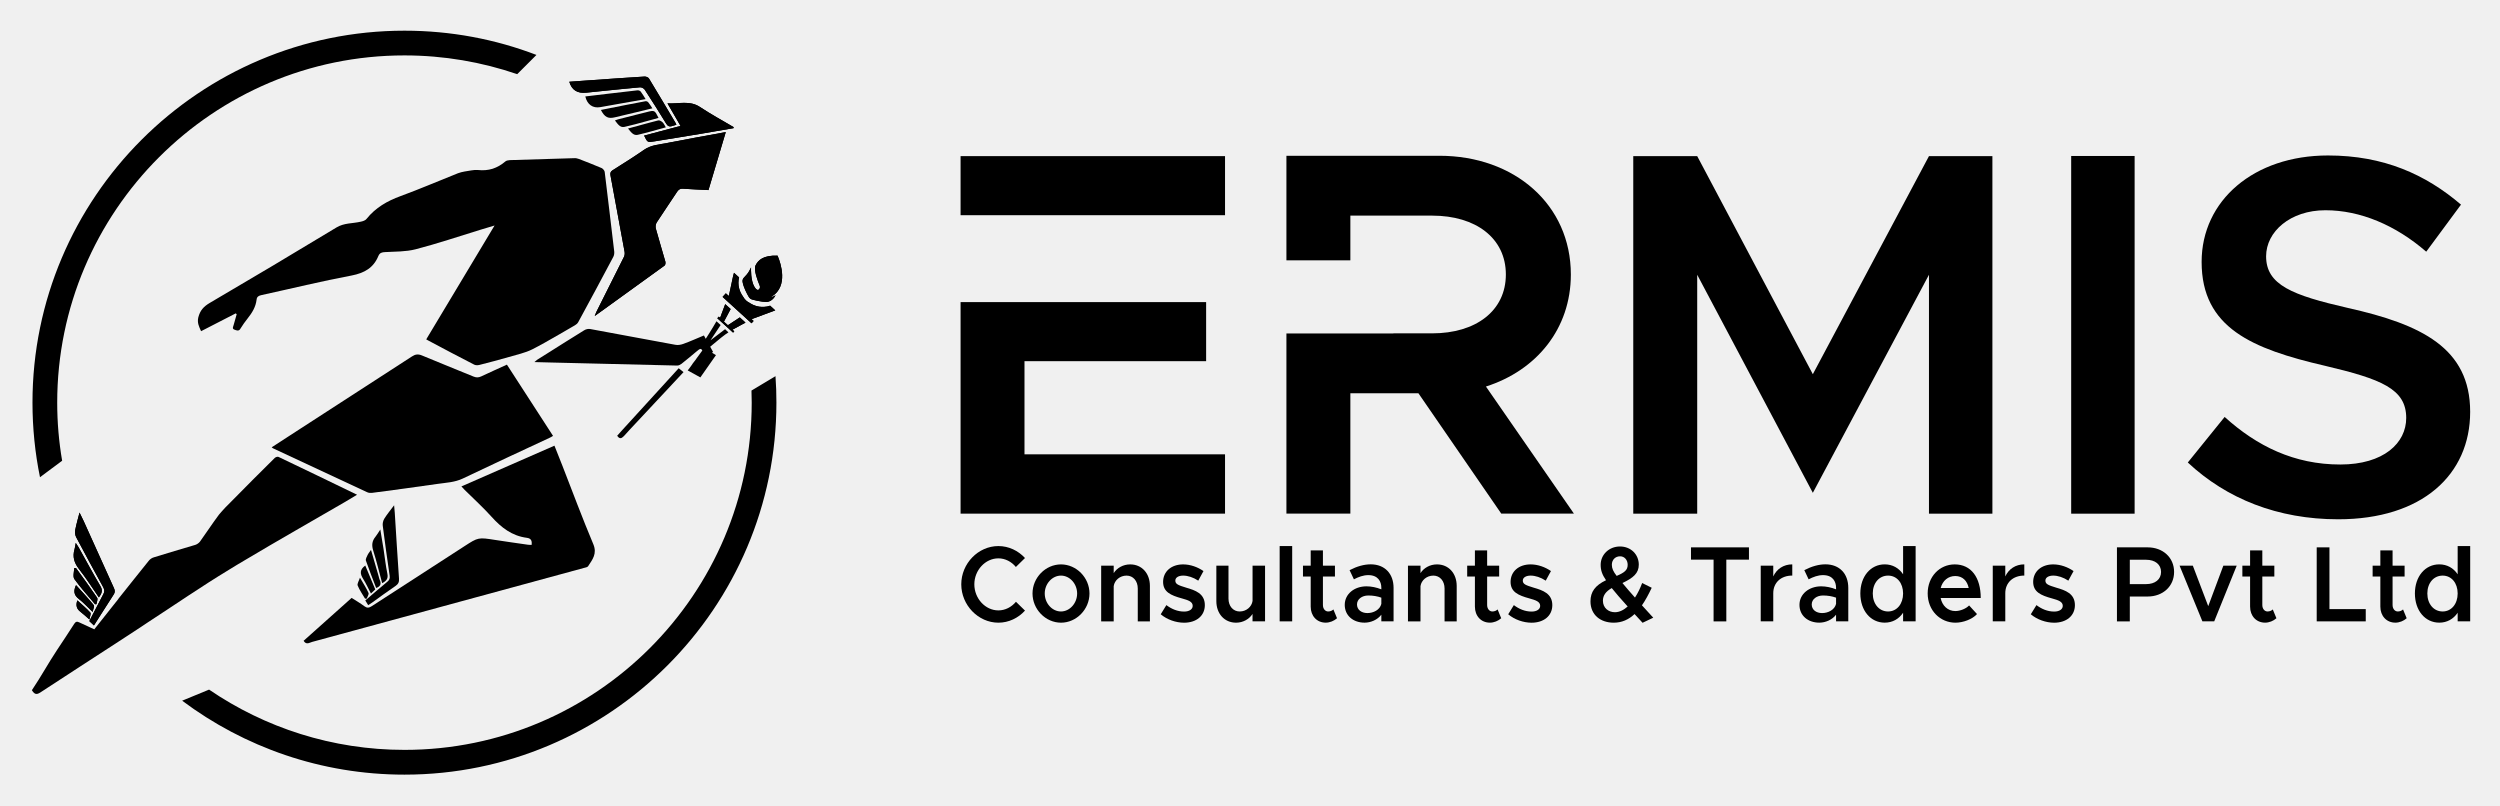
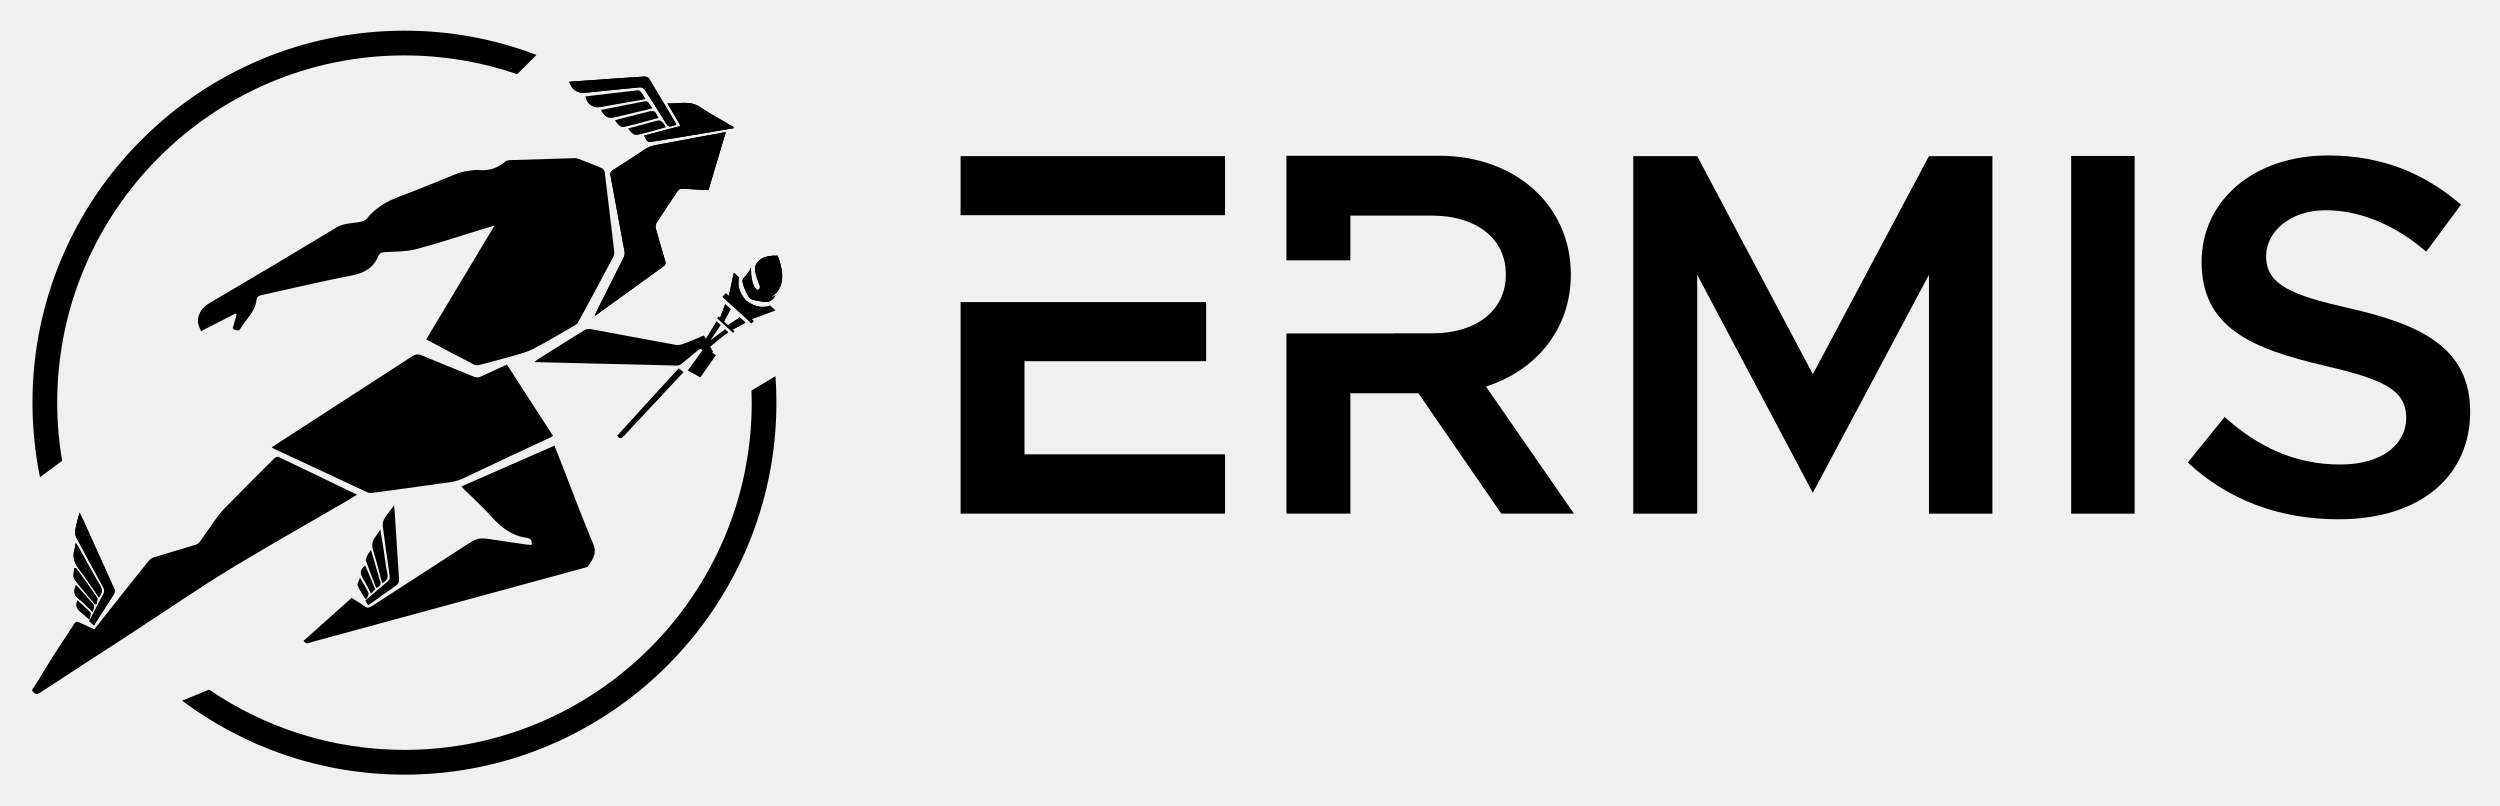
<svg xmlns="http://www.w3.org/2000/svg" version="1.1" id="Layer_1" x="0px" y="0px" viewBox="108 366 832 268" style="enable-background:new 108 366 832 268;" xml:space="preserve">
  <style type="text/css">
	.st0{fill-rule:evenodd;clip-rule:evenodd;}
	.st1{fill-rule:evenodd;clip-rule:evenodd;fill:#C43B31;}
	.st2{fill:#FFFFFF;}
	.st3{fill:#C43B31;}
	.st4{opacity:0.06;}
	.st5{opacity:0.04;}
	.st6{opacity:0.33;}
	.st7{opacity:0.26;fill:#FFFFFF;}
	.st8{fill:#DAE0E0;}
</style>
  <g>
    <path d="M302.79,398.1c2.63-0.31,5.25-0.63,7.85-0.94c3.18-0.37,6.35-0.74,9.51-1.1c0.34-0.04,0.86,0.14,1.07,0.4   c0.57,0.72,1.01,1.55,1.64,2.53c-2.65,0.46-5.18,0.91-7.68,1.35c-0.83,0.15-1.66,0.3-2.49,0.44c-1.63,0.29-3.24,0.59-4.87,0.87   C305.3,402.11,303.42,400.81,302.79,398.1z" />
    <g>
      <g>
        <g>
          <path d="M242.62,376.21c-68.26,0-123.81,55.54-123.81,123.78c0,8.5,0.86,16.81,2.5,24.83l7.37-5.49      c-1.08-6.29-1.64-12.75-1.64-19.34c0-63.72,51.86-115.55,115.57-115.55c13.13,0,25.74,2.21,37.52,6.24l6.4-6.4      C272.91,379.06,258.09,376.21,242.62,376.21z M366.08,491.19l-7.99,4.79c0.05,1.34,0.08,2.66,0.08,4.01      c0,63.74-51.83,115.57-115.55,115.57c-24.1,0-46.48-7.4-65.04-20.06l-8.96,3.69c20.63,15.44,46.26,24.61,73.99,24.61      c68.24,0,123.78-55.54,123.78-123.8C366.4,497.03,366.29,494.1,366.08,491.19z" />
        </g>
        <path d="M315.54,404.35c-0.92,0.23-1.84,0.43-2.76,0.66c-2.37,0.6-3.52,0.05-4.81-2.42c2.82-0.56,5.6-1.11,8.35-1.66     c2.17-0.42,4.33-0.83,6.49-1.24c0.29-0.06,0.74,0.12,0.93,0.36c0.48,0.57,0.85,1.22,1.37,2c-1.91,0.46-3.76,0.92-5.61,1.36     C318.17,403.73,316.86,404.03,315.54,404.35z" />
        <path d="M312.65,406.08c0.49-0.17,0.85-0.32,1.23-0.41c2.15-0.55,4.3-1.1,6.46-1.64c0.99-0.26,1.99-0.5,2.98-0.75     c2.55-0.64,2.55-0.62,3.84,1.96c-1.36,0.37-2.71,0.74-4.03,1.1c-2.44,0.68-4.84,1.33-7.27,1.88     C314.36,408.58,313.57,407.26,312.65,406.08z" />
        <path d="M317.01,408.77c2.45-0.67,4.76-1.32,7.05-1.92c1.01-0.27,2.02-0.53,3.02-0.78c0.41-0.1,1.06,0.28,1.43,0.63     c0.42,0.39,0.65,1,1.07,1.68c-1,0.27-1.96,0.55-2.93,0.81c-2.18,0.62-4.31,1.21-6.46,1.69     C318.8,411.17,317.97,409.96,317.01,408.77z" />
        <path d="M309.89,396.14c-2.26,0.23-4.53,0.46-6.79,0.7c-2.94,0.31-4.83-0.87-5.64-3.64c2.19-0.16,4.35-0.32,6.51-0.47     c0.1-0.01,0.22-0.01,0.32-0.02c6.07-0.43,12.14-0.87,18.22-1.24c0.48-0.03,1.23,0.26,1.47,0.65c2.99,4.92,5.92,9.88,8.87,14.83     c0.09,0.15,0.14,0.33,0.25,0.58c-0.51,0.15-0.97,0.26-1.39,0.41c-0.95,0.34-1.5,0.04-2.04-0.84c-2.31-3.79-4.69-7.54-7.11-11.26     c-0.29-0.42-1.05-0.82-1.54-0.78C317.31,395.38,313.6,395.75,309.89,396.14z" />
        <path d="M330.97,413.39c6.08-1.18,12.19-2.26,18.57-3.44c-1.92,6.46-3.77,12.66-5.65,18.94c-0.04,0.12-0.08,0.24-0.11,0.36     c-2.85-0.14-5.63-0.25-8.4-0.45c-0.64-0.05-1.1,0.06-1.49,0.39c-0.2,0.16-0.38,0.38-0.57,0.66c-2.22,3.4-4.55,6.74-6.75,10.15     c-0.35,0.52-0.48,1.41-0.32,2.03c1.01,3.69,2.14,7.34,3.18,11.02c0.11,0.39,0.03,1.11-0.24,1.31     c-7.63,5.55-15.3,11.07-23.27,16.81c0.28-0.7,0.4-1.08,0.58-1.43c3.06-6.08,6.12-12.14,9.14-18.23c0.25-0.49,0.32-1.17,0.22-1.73     c-1.53-8.46-3.09-16.9-4.68-25.34c-0.17-0.88,0-1.36,0.76-1.83c3.36-2.14,6.77-4.24,10.04-6.51c0.1-0.07,0.2-0.13,0.3-0.21     c2.38-1.67,5.12-1.8,7.78-2.31C330.36,413.5,330.66,413.44,330.97,413.39z" />
        <path d="M352.16,408.31c-0.01,0.12-0.03,0.24-0.05,0.35c-3.57,0.62-7.15,1.24-10.72,1.84c-3.81,0.63-7.62,1.24-11.43,1.87     c-1.41,0.23-2.83,0.46-4.24,0.69c-2.23,0.37-2.23,0.38-3.36-1.94c1.65-0.44,3.29-0.87,4.95-1.31c2.37-0.63,4.75-1.27,7.17-1.9     c-1.42-2.46-2.81-4.85-4.35-7.52c3.79,0.23,7.4-1.07,10.86,1.24C344.6,404.03,348.43,406.1,352.16,408.31z" />
        <polygon points="354.78,472.16 356.11,473.37 355.19,473.86 351.9,475.64 351.77,475.71 352.37,476.27 351.97,476.7      346.72,471.92 347.21,471.37 347.65,471.77 349.35,467.21 351.16,468.85 348.93,473.04 350.25,474.23 354.21,471.63    " />
        <path d="M366.01,469.3l-1.04,0.38l-1.82,0.68l-0.32,0.12l-0.29,0.1l-3.77,1.4l-0.63,0.24l0.66,0.6l-0.7,0.77l-3.87-3.53     l-5.76-5.25l1.09-1.2l0.99,0.89l0.79-3.64l0.09-0.41l0.14-0.7l0.41-1.9l0.29-1.06l1.7,1.54c-0.3,1.16-0.3,2.41,0.01,3.6     c0.1,0.41,0.24,0.81,0.41,1.21c0.24,0.56,0.55,1.09,0.91,1.59c0.3,0.55,0.67,0.99,1.07,1.34c0.33,0.29,0.68,0.51,1.05,0.69     c0.13,0.09,0.27,0.19,0.41,0.27c0.52,0.31,1.08,0.56,1.64,0.74c0.41,0.12,0.83,0.23,1.24,0.29c0.5,0.07,1.02,0.1,1.52,0.07     c0.71-0.02,1.41-0.16,2.07-0.4L366.01,469.3z" />
        <path d="M366.61,463.17c-0.45,0.53-1.09,1.12-2.01,1.64c0,0,0.72,0.05,1.52-0.58c0,0-1.04,2.32-3.19,2.26     c-0.37-0.01-0.77-0.04-1.17-0.09c-1.22-0.15-2.53-0.46-3.34-0.68c-0.53-0.13-0.99-0.47-1.25-0.95c-0.64-1.09-1.75-3.19-2.04-4.96     c-0.09-0.51,0.08-1.05,0.45-1.42c0.53-0.53,1.35-1.42,1.74-2.18c0.47-0.91,0.59-1.14,0.62-1.19c0-0.01,0-0.01,0-0.01l0.01-0.01     c0,0,0,0.01,0,0.03c-0.02,0.4-0.15,4.38,1.15,6.48c0.66,1.07,1.13,1.1,1.45,0.84l0.09-0.09c0.3-0.34,0.35-0.83,0.17-1.24     c-0.57-1.35-2.1-5.25-1.37-6.68c0.87-1.76,2.51-3.41,7.31-3.27C366.97,451.51,370.24,458.84,366.61,463.17z" />
        <path d="M132.76,558.72c-0.36-0.5-0.31-1.3-0.22-2.12c0.06-0.51,0.13-1.04,0.13-1.51c0.2-0.02,0.4-0.04,0.61-0.06     c2.38,3.29,4.78,6.55,7.06,9.92c0.3,0.44-0.14,1.4-0.25,2.12c-0.15,0.01-0.3,0.02-0.45,0.03c-1.2-1.43-2.44-2.83-3.64-4.26     c0-0.01-0.01-0.01-0.01-0.02C134.87,561.49,133.77,560.13,132.76,558.72z" />
        <path d="M138.06,569.87c0.3,0.32-0.14,1.3-0.29,2.31c-1.21-1.05-2.02-1.84-2.92-2.51c-1.3-0.96-1.73-2.12-1.11-3.87     C135.25,567.19,136.76,568.43,138.06,569.87z" />
        <path d="M138.83,569.66c-1.75-1.67-3.09-3.16-4.65-4.37c-1.64-1.28-1.76-2.67-0.88-4.56c1.48,1.64,2.96,3.22,4.38,4.85     c0,0.01,0.01,0.01,0.01,0.02c0.52,0.6,1.03,1.19,1.53,1.81c0.1,0.13,0.1,0.36,0.04,0.64     C139.17,568.49,138.94,569.09,138.83,569.66z" />
        <path d="M134.27,555.35c-1.59-2.04-2.2-4.06-1.48-6.51c0.17-0.59,0.24-1.2,0.41-2.15c0.41,0.62,0.7,1,0.93,1.41     c2.43,4.33,4.75,8.7,7.28,12.96c0.91,1.51,0.4,2.5-0.5,3.76C138.65,561.57,136.62,558.33,134.27,555.35z" />
        <path d="M133.35,544.76c-0.36-0.67-0.44-1.63-0.31-2.39c0.21-1.1,0.48-2.2,0.79-3.36c0,0,0,0,0-0.01     c0.21-0.76,0.42-1.56,0.64-2.42c0.56,1.14,0.99,1.96,1.37,2.81c3.36,7.45,6.71,14.9,10.09,22.34c0.29,0.64,0.35,1.14,0.13,1.69     c-0.06,0.16-0.15,0.34-0.28,0.51c-1.51,2.32-2.99,4.66-4.52,7.07c-0.65,1.03-1.32,2.08-2,3.15c-0.61-0.57-1.04-0.99-1.53-1.45     c0.69-1.32,1.35-2.62,2.02-3.9c0.87-1.7,1.74-3.35,2.62-5.01c0.45-0.83,0.46-1.49,0-2.33     C139.32,555.91,136.3,550.36,133.35,544.76z" />
        <path d="M312.42,449.74c0.05,0.6-0.05,1.25-0.32,1.76c-3.84,7.23-7.73,14.5-11.67,21.72c-0.23,0.42-0.65,0.79-1.07,1.02     c-3.38,1.95-6.72,3.94-10.14,5.84c-1.34,0.74-2.69,1.48-4.08,2.18c-2.41,1.21-5.14,1.76-7.78,2.55     c-3.24,0.93-6.53,1.81-9.82,2.64c-0.56,0.14-1.25,0.14-1.71-0.09c-5.19-2.64-10.28-5.37-15.42-8.1     c-0.18-0.09-0.32-0.19-0.56-0.32c7.55-12.55,15.01-25.06,22.74-37.89c-1.76,0.56-3.2,0.97-4.63,1.39     c-7.22,2.22-14.36,4.63-21.68,6.53c-3.24,0.83-6.76,0.74-10.14,0.93c-1.07,0.05-1.76,0.23-2.22,1.3     c-1.62,3.94-4.63,5.65-8.85,6.48c-10.1,1.9-20.05,4.35-30.06,6.53c-0.88,0.19-1.53,0.51-1.62,1.53     c-0.28,2.41-1.48,4.35-2.96,6.21c-0.83,1.07-1.67,2.18-2.36,3.34c-0.56,1.07-1.3,0.69-2.04,0.42c-0.88-0.32-0.42-0.97-0.28-1.53     c0.32-1.2,0.65-2.41,1.02-3.61c-0.14-0.09-0.23-0.19-0.32-0.28c-3.8,1.94-7.6,3.89-11.53,5.93c-0.69-1.53-1.34-2.78-0.93-4.58     c0.6-2.32,1.76-3.61,3.8-4.82c14.08-8.24,28.16-16.63,42.15-25.1c2.59-1.58,5.42-1.3,8.15-1.95c0.69-0.14,1.53-0.42,1.9-0.93     c3.01-3.75,6.9-5.97,11.35-7.59c6.44-2.36,12.74-5.09,19.08-7.6c1.39-0.51,2.92-0.69,4.35-0.93c0.74-0.14,1.53-0.19,2.27-0.14     c1.76,0.19,3.38,0.05,4.91-0.42c1.53-0.51,2.92-1.3,4.26-2.45c0.32-0.28,0.93-0.37,1.44-0.42c7.13-0.23,14.27-0.46,21.4-0.65     c0.56-0.05,1.16,0.09,1.67,0.28c2.5,0.97,5,1.95,7.5,3.01c0.42,0.19,0.93,0.79,1.02,1.25C310.34,432,311.35,440.89,312.42,449.74     z" />
        <path d="M198.42,514.86c3.26-2.11,6.38-4.15,9.51-6.17c12.38-8.01,24.77-16,37.13-24.04c1.13-0.74,2.05-0.9,3.35-0.36     c5.7,2.4,11.46,4.66,17.18,7.03c0.92,0.38,1.67,0.36,2.55-0.05c2.81-1.33,5.65-2.59,8.56-3.92c5.14,7.94,10.21,15.78,15.35,23.71     c-0.4,0.24-0.7,0.44-1.03,0.59c-9.67,4.52-19.37,8.99-28.99,13.6c-2.7,1.29-5.57,1.38-8.4,1.79c-7.25,1.07-14.51,2.01-21.77,2.98     c-0.53,0.07-1.15,0.03-1.62-0.19c-10.45-4.85-20.89-9.73-31.33-14.61C198.78,515.18,198.69,515.07,198.42,514.86z" />
        <path d="M209.04,579.26c5.3-4.74,10.61-9.48,15.98-14.28c1.45,0.93,2.88,1.75,4.19,2.74c0.91,0.68,1.56,0.63,2.5,0.02     c10.26-6.67,20.55-13.3,30.82-19.94c4.65-3.01,4.64-2.99,10.33-2.1c3.59,0.56,7.2,1.06,10.8,1.58c0.41,0.06,0.83,0.05,1.25,0.07     c0.21-1.34-0.16-2.18-1.54-2.36c-4.97-0.62-8.57-3.43-11.81-7.04c-2.81-3.13-5.94-5.95-8.93-8.92c-0.33-0.32-0.62-0.67-1.07-1.15     c10.37-4.54,20.59-9.02,30.96-13.56c0.9,2.27,1.79,4.49,2.66,6.71c3.4,8.71,6.65,17.48,10.28,26.09c1.33,3.16-0.3,5.1-1.73,7.31     c-0.23,0.35-0.9,0.45-1.39,0.58c-30.15,8.22-60.31,16.43-90.47,24.62C210.97,579.88,209.94,580.72,209.04,579.26z" />
        <path d="M226.83,530.65c-1.44,0.88-2.69,1.62-3.94,2.36c-11.07,6.44-22.28,12.78-33.3,19.36c-1.85,1.07-3.66,2.18-5.46,3.29     c-9.17,5.56-18.02,11.67-27,17.51c-0.83,0.56-1.67,1.11-2.5,1.67c-2.32,1.53-4.63,3.06-6.95,4.54     c-9.12,5.97-17.12,11.04-26.24,17.06c-1.34,0.88-1.99,0.6-2.83-0.74c3.2-4.77,5.21-8.59,8.36-13.36c1.9-2.92,3.89-5.79,5.74-8.75     c0.56-0.83,0.97-0.79,1.76-0.42c1.57,0.74,3.24,1.48,4.91,2.27l2.64-3.33c1.02-1.3,2.04-2.55,3.01-3.8     c0.79-0.97,1.53-1.94,2.32-2.92v-0.05c3.38-4.21,6.72-8.48,10.14-12.69c0.42-0.56,1.11-1.02,1.81-1.2     c4.54-1.44,9.12-2.73,13.71-4.12c0.56-0.18,1.16-0.6,1.53-1.07c2.13-2.96,4.12-6.02,6.3-8.94c0.23-0.32,0.51-0.65,0.79-0.93     c0.93-1.11,2.04-2.18,3.06-3.2c4.86-4.95,9.77-9.86,14.73-14.77c0.28-0.28,0.93-0.51,1.25-0.37     C209.32,522.17,217.94,526.34,226.83,530.65z" />
        <path d="M349.54,409.96c-1.92,6.46-3.77,12.66-5.65,18.94c-0.04,0.12-0.08,0.24-0.11,0.36c-2.85-0.14-5.63-0.25-8.4-0.45     c-0.64-0.05-1.1,0.06-1.49,0.39c-0.2,0.16-0.38,0.38-0.57,0.66c-2.22,3.4-4.55,6.74-6.75,10.15c-0.35,0.52-0.48,1.41-0.32,2.03     c1.01,3.69,2.14,7.34,3.18,11.02c0.11,0.39,0.03,1.11-0.24,1.31c-7.63,5.55-15.3,11.07-23.27,16.81c0.28-0.7,0.4-1.08,0.58-1.43     c3.06-6.08,6.12-12.14,9.14-18.23c0.25-0.49,0.32-1.17,0.22-1.73c-1.53-8.46-3.09-16.9-4.68-25.34c-0.17-0.88,0-1.36,0.76-1.83     c3.36-2.14,6.77-4.24,10.04-6.51c0.1-0.07,0.2-0.13,0.3-0.21c2.38-1.67,5.12-1.8,7.78-2.31c0.31-0.06,0.61-0.12,0.92-0.18     C337.05,412.21,343.16,411.13,349.54,409.96z" />
        <path d="M344.93,483.36c0.42,0.28,0.79,0.51,1.34,0.83c-1.71,2.45-3.43,4.86-5.19,7.41c-1.44-0.79-2.73-1.48-4.21-2.32     c0.28-0.32,0.46-0.65,0.74-0.97c0.19-0.28,0.42-0.56,0.6-0.83c0.14-0.19,0.28-0.37,0.37-0.56c0.32-0.42,0.65-0.83,0.97-1.25     c0.09-0.14,0.19-0.28,0.28-0.42c0.65-0.88,1.25-1.71,1.9-2.59c-0.42-0.88-0.93-0.51-1.48-0.05l-0.14,0.14c0,0,0,0-0.05,0     c-1.76,1.48-3.52,2.96-5.28,4.35c-0.37,0.28-0.93,0.56-1.39,0.56c-13.99-0.32-28.02-0.65-42.19-1.02     c-1.81-0.05-3.61-0.09-5.37-0.14c0.46-0.37,0.69-0.6,0.97-0.79c1.16-0.69,2.32-1.43,3.47-2.18c4.03-2.55,8.06-5.09,12.13-7.6     c0.56-0.37,1.39-0.56,2.08-0.42c9.4,1.71,18.8,3.52,28.25,5.23c0.83,0.19,1.85,0,2.64-0.28c2.32-0.83,4.54-1.85,6.9-2.82     c0.23,0.37,0.42,0.74,0.6,1.11c1.99-3.06,3.57-5.83,3.57-5.83l1.39,1.25l-3.38,5.09l4.86-3.71l1.11,1.07     c-0.93,0.51-3.57,2.64-6.07,4.77c0.32,0.6,0.65,1.16,0.97,1.76L344.93,483.36z" />
        <path d="M352.16,408.31c-0.01,0.12-0.03,0.24-0.05,0.35c-3.57,0.62-7.15,1.24-10.72,1.84c-3.81,0.63-7.62,1.24-11.43,1.87     c-1.41,0.23-2.83,0.46-4.24,0.69c-2.23,0.37-2.23,0.38-3.36-1.94c1.65-0.44,3.29-0.87,4.95-1.31c2.37-0.63,4.75-1.27,7.17-1.9     c-1.42-2.46-2.81-4.85-4.35-7.52c3.79,0.23,7.4-1.07,10.86,1.24C344.6,404.03,348.43,406.1,352.16,408.31z" />
        <path d="M333.1,407.52c-0.51,0.15-0.97,0.26-1.39,0.41c-0.95,0.34-1.5,0.04-2.04-0.84c-2.31-3.79-4.69-7.54-7.11-11.26     c-0.29-0.42-1.05-0.82-1.54-0.78c-3.71,0.34-7.43,0.71-11.13,1.1c-2.26,0.23-4.53,0.46-6.79,0.7c-2.94,0.31-4.83-0.87-5.64-3.64     c2.19-0.16,4.35-0.32,6.51-0.47c0.1-0.01,0.22-0.01,0.32-0.02c6.07-0.43,12.14-0.87,18.22-1.24c0.48-0.03,1.23,0.26,1.47,0.65     c2.99,4.92,5.92,9.88,8.87,14.83C332.95,407.1,333,407.27,333.1,407.52z" />
        <path d="M146.06,563.42c-0.06,0.16-0.15,0.34-0.28,0.51c-1.51,2.32-2.99,4.66-4.52,7.07c-0.65,1.03-1.32,2.08-2,3.15     c-0.61-0.57-1.04-0.99-1.53-1.45c0.69-1.32,1.35-2.62,2.02-3.9c0.87-1.7,1.74-3.35,2.62-5.01c0.45-0.83,0.46-1.49,0-2.33     c-3.05-5.54-6.08-11.1-9.03-16.69c-0.36-0.67-0.44-1.63-0.31-2.39c0.21-1.1,0.48-2.2,0.79-3.36c0,0,0,0,0-0.01     c0.21-0.76,0.42-1.56,0.64-2.42c0.56,1.14,0.99,1.96,1.37,2.81c3.36,7.45,6.71,14.9,10.09,22.34     C146.21,562.37,146.28,562.88,146.06,563.42z" />
        <path d="M230.53,567.4c-0.34-0.56-0.63-1.04-0.96-1.57c2.48-2.12,4.89-4.22,7.37-6.26c0.67-0.55,0.86-1.09,0.74-1.94     c-0.81-5.56-1.59-11.11-2.3-16.68c-0.1-0.76,0.12-1.69,0.52-2.34c0.88-1.43,1.98-2.73,3.26-4.45c0.1,1.09,0.17,1.8,0.22,2.51     c0.46,7.3,0.9,14.61,1.41,21.91c0.08,1.12-0.23,1.79-1.17,2.43c-2.62,1.77-5.16,3.66-7.73,5.5     C231.46,566.79,231.03,567.06,230.53,567.4z" />
        <path d="M335.48,489.84c-2.45,2.64-4.86,5.19-7.22,7.73c-3.57,3.8-7.18,7.64-10.74,11.49c-0.65,0.7-1.3,1.39-1.9,2.09     c-0.83,0.83-1.44,1.02-2.22-0.14c0.51-0.6,1.02-1.16,1.53-1.71c6.25-6.85,12.55-13.76,18.94-20.75     C334.51,489.06,334.97,489.43,335.48,489.84z" />
        <path d="M140.91,564.82c-2.25-3.25-4.29-6.49-6.63-9.47c-1.59-2.04-2.2-4.06-1.48-6.51c0.17-0.59,0.24-1.2,0.41-2.15     c0.41,0.62,0.7,1,0.93,1.41c2.43,4.33,4.75,8.7,7.28,12.96C142.32,562.57,141.81,563.56,140.91,564.82z" />
        <path d="M235.18,560.08c-0.98-3.64-1.83-7.26-2.96-10.79c-0.57-1.8-0.44-3.25,0.75-4.68c0.53-0.64,0.93-1.39,1.6-2.39     c0.4,2.43,0.76,4.52,1.09,6.62c0.42,2.7,0.69,5.43,1.26,8.09C237.27,558.59,236.55,559.36,235.18,560.08z" />
        <path d="M140.09,567.06c-0.15,0.01-0.3,0.02-0.45,0.03c-1.2-1.43-2.44-2.83-3.64-4.26c0-0.01-0.01-0.01-0.01-0.02     c-1.12-1.33-2.22-2.68-3.23-4.09c-0.36-0.5-0.31-1.3-0.22-2.12c0.06-0.51,0.13-1.04,0.13-1.51c0.2-0.02,0.4-0.04,0.61-0.06     c2.38,3.29,4.78,6.55,7.06,9.92C140.64,565.39,140.2,566.34,140.09,567.06z" />
        <path d="M231.47,549.01c0.88,3.03,1.7,5.86,2.53,8.7c0.12,0.41,0.17,0.84,0.35,1.22c0.64,1.32,0.31,2.22-1.16,2.75     c-1.15-3.02-2.36-6.03-3.41-9.09c-0.17-0.5,0.26-1.27,0.54-1.86C230.57,550.19,230.98,549.72,231.47,549.01z" />
        <path d="M139.26,568.05c-0.09,0.44-0.32,1.04-0.43,1.6c-1.75-1.67-3.09-3.16-4.65-4.37c-1.64-1.28-1.76-2.67-0.88-4.56     c1.48,1.64,2.96,3.22,4.38,4.85c0,0.01,0.01,0.01,0.01,0.02c0.52,0.6,1.03,1.19,1.53,1.81     C139.32,567.55,139.32,567.77,139.26,568.05z" />
        <path d="M229.56,554.21c1.11,2.65,2.21,5.28,3.33,7.95c-0.43,0.41-0.84,0.8-1.44,1.37c-0.9-1.71-1.64-3.37-2.6-4.89     C227.8,556.99,227.65,555.58,229.56,554.21z" />
        <path d="M137.77,572.19c-1.21-1.05-2.02-1.84-2.92-2.51c-1.3-0.96-1.73-2.12-1.11-3.87c1.51,1.38,3.02,2.62,4.32,4.06     C138.36,570.19,137.91,571.17,137.77,572.19z" />
        <path d="M227.79,558.24c1.13,1.96,2.12,3.46,2.85,5.09c0.2,0.46-0.38,1.26-0.6,1.91c-0.19-0.01-0.37-0.01-0.56-0.02     c-0.84-1.44-1.83-2.83-2.45-4.36C226.81,560.28,227.44,559.36,227.79,558.24z" />
        <g>
          <path d="M366.61,463.17c-0.45,0.53-1.09,1.12-2.01,1.64c0,0,0.72,0.05,1.52-0.58c0,0-1.04,2.32-3.19,2.26      c-0.37-0.01-0.77-0.04-1.17-0.09c-1.22-0.15-2.53-0.46-3.34-0.68c-0.53-0.13-0.99-0.47-1.25-0.95      c-0.64-1.09-1.75-3.19-2.04-4.96c-0.09-0.51,0.08-1.05,0.45-1.42c0.53-0.53,1.35-1.42,1.74-2.18c0.47-0.91,0.59-1.14,0.62-1.19      c0-0.01,0-0.01,0-0.01l0.01-0.01c0,0,0,0.01,0,0.03c-0.02,0.4-0.15,4.38,1.15,6.48c0.66,1.07,1.13,1.1,1.45,0.84l0.09-0.09      c0.3-0.34,0.35-0.83,0.17-1.24c-0.57-1.35-2.1-5.25-1.37-6.68c0.87-1.76,2.51-3.41,7.31-3.27      C366.97,451.51,370.24,458.84,366.61,463.17z" />
          <path d="M366.01,469.3l-1.04,0.38l-1.82,0.68l-0.32,0.12l-0.29,0.1l-3.77,1.4l-0.63,0.24l0.66,0.6l-0.7,0.77l-3.87-3.53      l-5.76-5.25l1.09-1.2l0.99,0.89l0.79-3.64l0.09-0.41l0.14-0.7l0.41-1.9l0.29-1.06l1.7,1.54c-0.3,1.16-0.3,2.41,0.01,3.6      c0.1,0.41,0.24,0.81,0.41,1.21c0.24,0.56,0.55,1.09,0.91,1.59c0.3,0.55,0.67,0.99,1.07,1.34c0.33,0.29,0.68,0.51,1.05,0.69      c0.13,0.09,0.27,0.19,0.41,0.27c0.52,0.31,1.08,0.56,1.64,0.74c0.41,0.12,0.83,0.23,1.24,0.29c0.5,0.07,1.02,0.1,1.52,0.07      c0.71-0.02,1.41-0.16,2.07-0.4L366.01,469.3z" />
          <polygon points="351.9,475.64 351.77,475.71 352.37,476.27 351.97,476.7 346.72,471.92 347.21,471.37 347.65,471.77       349.35,467.21 351.16,468.85 348.93,473.04 350.25,474.23 354.21,471.63 354.78,472.16 356.11,473.37 355.19,473.86     " />
        </g>
      </g>
      <g>
        <g>
          <path d="M448.96,486.2h60.44v-19.66h-81.72v70.4h88.01V517.2h-66.74V486.2z M427.68,417.96v19.66h88.01v-19.66H427.68z" />
          <path d="M602.52,494.64c16.85-5.38,28.26-19.24,28.26-37.28c0-23.23-18.73-39.52-43.75-39.52h-50.91v34.79h21.28v-14.87h27.24      c14.47,0,24.51,7.46,24.51,19.59c0,12.14-10.04,19.59-24.51,19.59h-12.91v0.03h-35.61v59.96h21.28v-40.05h22.65l27.57,40.05      h24.18L602.52,494.64z" />
          <path d="M749.96,417.96l-38.65,72.57l-38.48-72.57h-21.28v118.98h21.28v-79.5l38.48,72.57l38.65-72.57v79.5h21.11V417.96H749.96      z" />
          <path d="M797.29,417.91v119.04h21.11V417.91H797.29z" />
          <path d="M889.4,468.49c-18.57-4.25-27.24-7.66-27.24-17.2c0-8.17,8.01-15.32,19.75-15.32c11.57,0,23.32,4.94,33.54,13.79      l11.57-15.66c-11.75-10.05-25.72-16.36-44.27-16.36c-24.68,0-42.05,14.99-42.05,35.43c0,21.96,16.85,28.95,41.03,34.56      c18.73,4.43,27.06,7.66,27.06,17.37c0,8.34-7.49,15.49-21.95,15.49c-15.33,0-27.76-6.13-38.48-15.83l-12.26,15.16      c12.93,12.09,29.96,18.9,50.05,18.9c27.92,0,43.92-14.82,43.92-35.76C930.08,481.77,913.74,473.94,889.4,468.49z" />
        </g>
-         <g>
-           <path d="M427.91,560.46c0-6.92,5.64-12.73,12.35-12.73c3.46,0,6.6,1.54,8.86,3.98l-3.04,2.98c-1.44-1.76-3.56-2.87-5.82-2.87      c-4.34,0-8,3.94-8,8.64c0,4.73,3.66,8.68,8,8.68c2.29,0,4.38-1.11,5.85-2.87l3.01,2.94c-2.26,2.47-5.41,4.02-8.86,4.02      C433.55,573.22,427.91,567.38,427.91,560.46z" />
-           <path d="M451.62,563.51c0-5.27,4.34-9.68,9.48-9.68c5.13,0,9.48,4.41,9.48,9.68c0,5.27-4.34,9.72-9.48,9.72      C455.96,573.22,451.62,568.78,451.62,563.51z M466.47,563.51c0-3.23-2.46-5.95-5.37-5.95c-2.94,0-5.41,2.72-5.41,5.95      c0,3.26,2.46,5.99,5.41,5.99C464,569.49,466.47,566.77,466.47,563.51z" />
-           <path d="M490.69,561v11.8h-4.04v-10.94c0-2.51-1.54-4.3-3.73-4.3s-4,1.54-4.28,3.51v11.73h-4.17v-18.54h4.17v2.47      c1.09-1.72,3.15-2.9,5.47-2.9C487.99,553.82,490.69,556.8,490.69,561z" />
-           <path d="M494.29,570.43l1.88-3.05c1.71,1.29,3.69,2.15,5.92,2.15c1.68,0,2.84-0.75,2.84-1.9c0-1.43-1.54-1.9-3.56-2.47      c-3.83-1.04-6.26-2.19-6.29-5.49c0-3.48,2.74-5.84,6.67-5.84c2.43,0,4.86,0.9,6.77,2.22l-1.74,3.19      c-1.68-1.11-3.49-1.68-5.03-1.68c-1.47,0-2.6,0.61-2.6,1.65c0,1.18,0.92,1.54,3.63,2.37c2.98,0.86,6.19,1.94,6.19,5.81      c0,3.55-2.81,5.85-6.94,5.85C499.31,573.22,496.41,572.22,494.29,570.43z" />
-           <path d="M529.01,554.25v18.54h-4.17v-2.47c-1.09,1.72-3.15,2.91-5.47,2.91c-3.87,0-6.57-2.98-6.57-7.17v-11.8h4.04v10.94      c0,2.51,1.54,4.3,3.73,4.3s4-1.54,4.28-3.51v-11.73H529.01z" />
-           <path d="M533.87,547.73h4.17v25.06h-4.17V547.73z" />
-           <path d="M552.96,571.75c-0.99,0.9-2.43,1.47-3.76,1.47c-2.94,0-5-2.22-5-5.34v-10h-2.57v-3.62h2.57v-5.09h4.07v5.09h4v3.62h-4      v9.47c0,1.25,0.75,2.15,1.74,2.15c0.72,0,1.37-0.29,1.74-0.68L552.96,571.75z" />
-           <path d="M571.78,561.64v11.15h-4.07v-2.22c-1.3,1.72-3.52,2.65-5.58,2.65c-3.76,0-6.6-2.33-6.6-5.92c0-3.66,3.25-6.17,7.22-6.17      c1.61,0,3.35,0.36,4.96,1v-0.5c0-2.15-1.13-4.23-4.34-4.23c-1.68,0-3.28,0.61-4.79,1.4l-1.44-3.05c2.5-1.29,4.82-1.94,7.05-1.94      C568.87,553.82,571.78,556.94,571.78,561.64z M567.71,566.98v-2.08c-1.3-0.47-2.77-0.72-4.34-0.72c-2.09,0-3.76,1.22-3.76,2.98      s1.47,2.87,3.46,2.87C565.08,570.03,567.23,568.96,567.71,566.98z" />
-           <path d="M592.79,561v11.8h-4.04v-10.94c0-2.51-1.54-4.3-3.73-4.3s-4,1.54-4.28,3.51v11.73h-4.17v-18.54h4.17v2.47      c1.09-1.72,3.15-2.9,5.47-2.9C590.09,553.82,592.79,556.8,592.79,561z" />
-           <path d="M607.6,571.75c-0.99,0.9-2.43,1.47-3.76,1.47c-2.94,0-4.99-2.22-4.99-5.34v-10h-2.57v-3.62h2.57v-5.09h4.07v5.09h4v3.62      h-4v9.47c0,1.25,0.75,2.15,1.74,2.15c0.72,0,1.37-0.29,1.74-0.68L607.6,571.75z" />
-           <path d="M609.93,570.43l1.88-3.05c1.71,1.29,3.69,2.15,5.92,2.15c1.68,0,2.84-0.75,2.84-1.9c0-1.43-1.54-1.9-3.56-2.47      c-3.83-1.04-6.26-2.19-6.29-5.49c0-3.48,2.74-5.84,6.67-5.84c2.43,0,4.86,0.9,6.77,2.22l-1.74,3.19      c-1.68-1.11-3.49-1.68-5.03-1.68c-1.47,0-2.6,0.61-2.6,1.65c0,1.18,0.92,1.54,3.63,2.37c2.98,0.86,6.19,1.94,6.19,5.81      c0,3.55-2.81,5.85-6.94,5.85C614.96,573.22,612.05,572.22,609.93,570.43z" />
-           <path d="M654.65,573.26l-2.67-2.9c-1.95,1.83-4.21,2.87-6.94,2.87c-4.45,0-7.73-2.65-7.73-7.1c0-3.19,1.57-5.31,5.17-7.03      c-1.3-1.9-1.78-3.3-1.78-5.13c0-3.37,2.77-6.1,6.43-6.1c3.63,0,6.26,2.65,6.26,6.06c0,2.87-1.88,4.41-5.44,6.1      c1.2,1.47,2.5,2.98,4.17,4.84c0.92-1.43,1.74-3.08,2.39-4.84l3.18,1.58c-1.03,2.19-2.09,4.16-3.25,5.84      c1.09,1.22,2.36,2.58,3.76,4.12L654.65,573.26z M649.69,567.84c-2.33-2.55-3.97-4.48-5.3-6.13c-1.95,1.11-2.94,2.44-2.94,4.2      c0,2.4,1.85,3.84,4,3.84C646.95,569.74,648.35,569.03,649.69,567.84z M644.42,553.97c0,1.22,0.51,2.29,1.61,3.69      c2.6-1.11,3.66-1.94,3.66-3.69c0-1.61-1.06-2.83-2.5-2.83C645.62,551.13,644.42,552.25,644.42,553.97z" />
-           <path d="M678.29,552.25h-7.53v-4.09h19.29v4.09h-7.53v20.55h-4.24V552.25z" />
-           <path d="M704.47,553.82v3.73c-3.8,0-6.33,2.37-6.33,5.88v9.36h-4.17v-18.54h4.17v3.59      C699.27,555.37,701.56,553.82,704.47,553.82z" />
-           <path d="M723.11,561.64v11.15h-4.07v-2.22c-1.3,1.72-3.52,2.65-5.58,2.65c-3.76,0-6.6-2.33-6.6-5.92c0-3.66,3.25-6.17,7.22-6.17      c1.61,0,3.35,0.36,4.96,1v-0.5c0-2.15-1.13-4.23-4.34-4.23c-1.68,0-3.28,0.61-4.79,1.4l-1.44-3.05c2.5-1.29,4.82-1.94,7.05-1.94      C720.21,553.82,723.11,556.94,723.11,561.64z M719.04,566.98v-2.08c-1.3-0.47-2.77-0.72-4.34-0.72c-2.09,0-3.76,1.22-3.76,2.98      s1.47,2.87,3.46,2.87C716.41,570.03,718.56,568.96,719.04,566.98z" />
-           <path d="M745.52,547.73v25.06h-4.17v-2.87c-1.4,2.08-3.52,3.3-6.12,3.3c-4.69,0-8.11-4.02-8.11-9.72c0-5.67,3.42-9.68,8.11-9.68      c2.6,0,4.72,1.22,6.12,3.3v-9.39H745.52z M741.35,563.51c0-3.48-2.05-5.95-4.99-5.95c-2.98,0-5.1,2.47-5.1,5.95      s2.12,5.99,5.1,5.99C739.3,569.49,741.35,566.98,741.35,563.51z" />
-           <path d="M763.32,567.49l2.63,2.87c-1.54,1.72-4.62,2.87-7.18,2.87c-5.06,0-9.24-4.05-9.24-9.75c0-5.56,3.97-9.65,9-9.65      c5.47,0,8.66,4.34,8.66,11.19h-13.34c0.51,2.55,2.36,4.34,4.89,4.34C760.37,569.35,762.32,568.56,763.32,567.49z M753.87,561.68      h9.31c-0.48-2.33-1.98-3.98-4.48-3.98C756.37,557.7,754.49,559.24,753.87,561.68z" />
-           <path d="M781.69,553.82v3.73c-3.8,0-6.33,2.37-6.33,5.88v9.36h-4.17v-18.54h4.17v3.59      C776.49,555.37,778.78,553.82,781.69,553.82z" />
-           <path d="M783.85,570.43l1.88-3.05c1.71,1.29,3.69,2.15,5.92,2.15c1.68,0,2.84-0.75,2.84-1.9c0-1.43-1.54-1.9-3.56-2.47      c-3.83-1.04-6.26-2.19-6.29-5.49c0-3.48,2.74-5.84,6.67-5.84c2.43,0,4.86,0.9,6.77,2.22l-1.74,3.19      c-1.68-1.11-3.49-1.68-5.03-1.68c-1.47,0-2.6,0.61-2.6,1.65c0,1.18,0.92,1.54,3.63,2.37c2.98,0.86,6.19,1.94,6.19,5.81      c0,3.55-2.81,5.85-6.94,5.85C788.88,573.22,785.97,572.22,783.85,570.43z" />
-           <path d="M812.52,548.16h10.23c5.03,0,8.79,3.37,8.79,8.18s-3.76,8.18-8.79,8.18h-5.95v8.28h-4.28V548.16z M822.27,560.39      c2.91,0,4.93-1.54,4.93-4.05s-2.02-4.05-4.93-4.05h-5.47v8.1H822.27z" />
-           <path d="M833.36,554.25h4.41l5.13,13.48l5.03-13.48h4.45l-7.49,18.54h-3.93L833.36,554.25z" />
-           <path d="M865.59,571.75c-0.99,0.9-2.43,1.47-3.76,1.47c-2.94,0-5-2.22-5-5.34v-10h-2.57v-3.62h2.57v-5.09h4.07v5.09h4v3.62h-4      v9.47c0,1.25,0.75,2.15,1.74,2.15c0.72,0,1.37-0.29,1.74-0.68L865.59,571.75z" />
-           <path d="M895.32,568.7v4.09H879v-24.63h4.24v20.55H895.32z" />
-           <path d="M908.94,571.75c-0.99,0.9-2.43,1.47-3.76,1.47c-2.94,0-5-2.22-5-5.34v-10h-2.57v-3.62h2.57v-5.09h4.07v5.09h4v3.62h-4      v9.47c0,1.25,0.75,2.15,1.74,2.15c0.72,0,1.37-0.29,1.74-0.68L908.94,571.75z" />
-           <path d="M930.08,547.73v25.06h-4.17v-2.87c-1.4,2.08-3.52,3.3-6.12,3.3c-4.69,0-8.11-4.02-8.11-9.72c0-5.67,3.42-9.68,8.11-9.68      c2.6,0,4.72,1.22,6.12,3.3v-9.39H930.08z M925.91,563.51c0-3.48-2.05-5.95-4.99-5.95c-2.98,0-5.1,2.47-5.1,5.95      s2.12,5.99,5.1,5.99C923.85,569.49,925.91,566.98,925.91,563.51z" />
-         </g>
      </g>
    </g>
  </g>
</svg>
